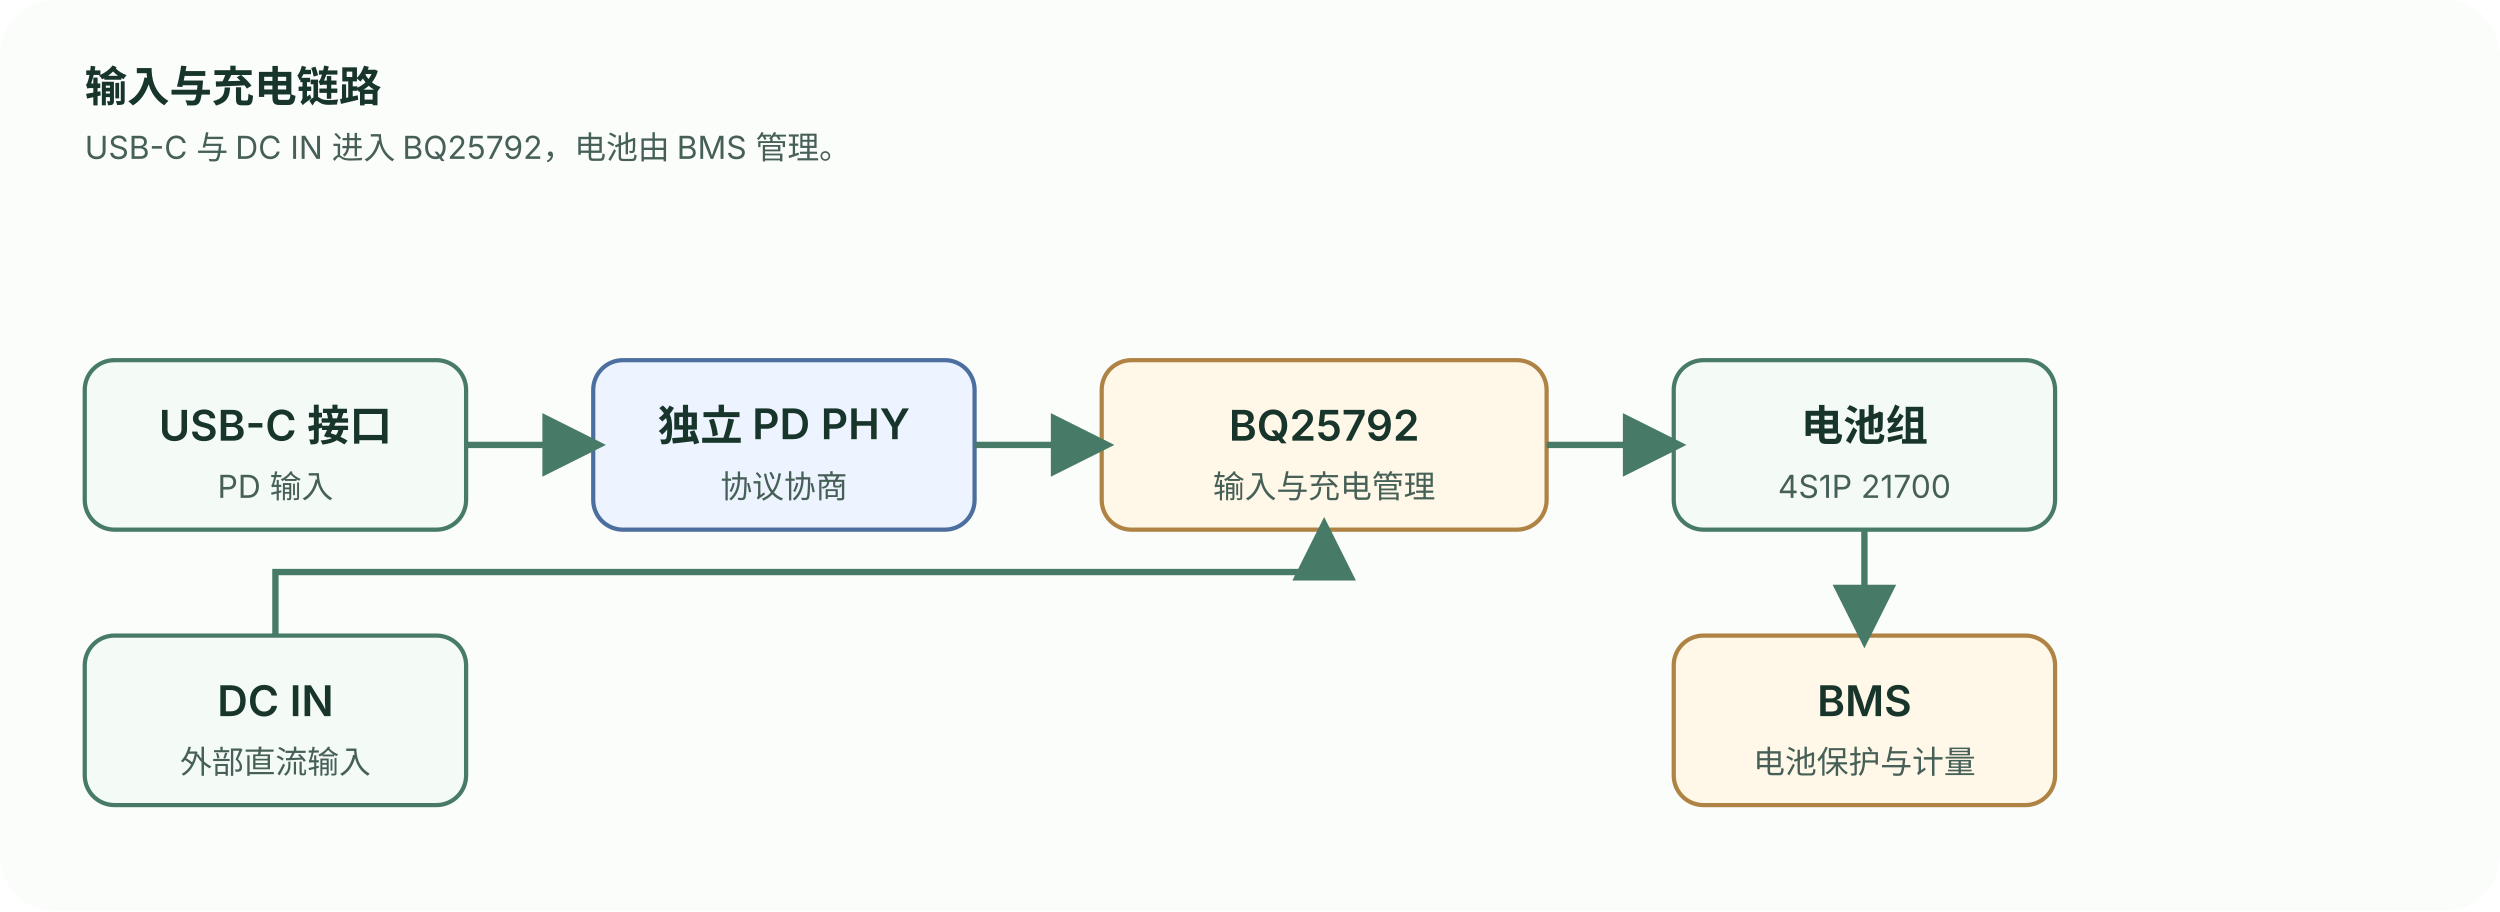
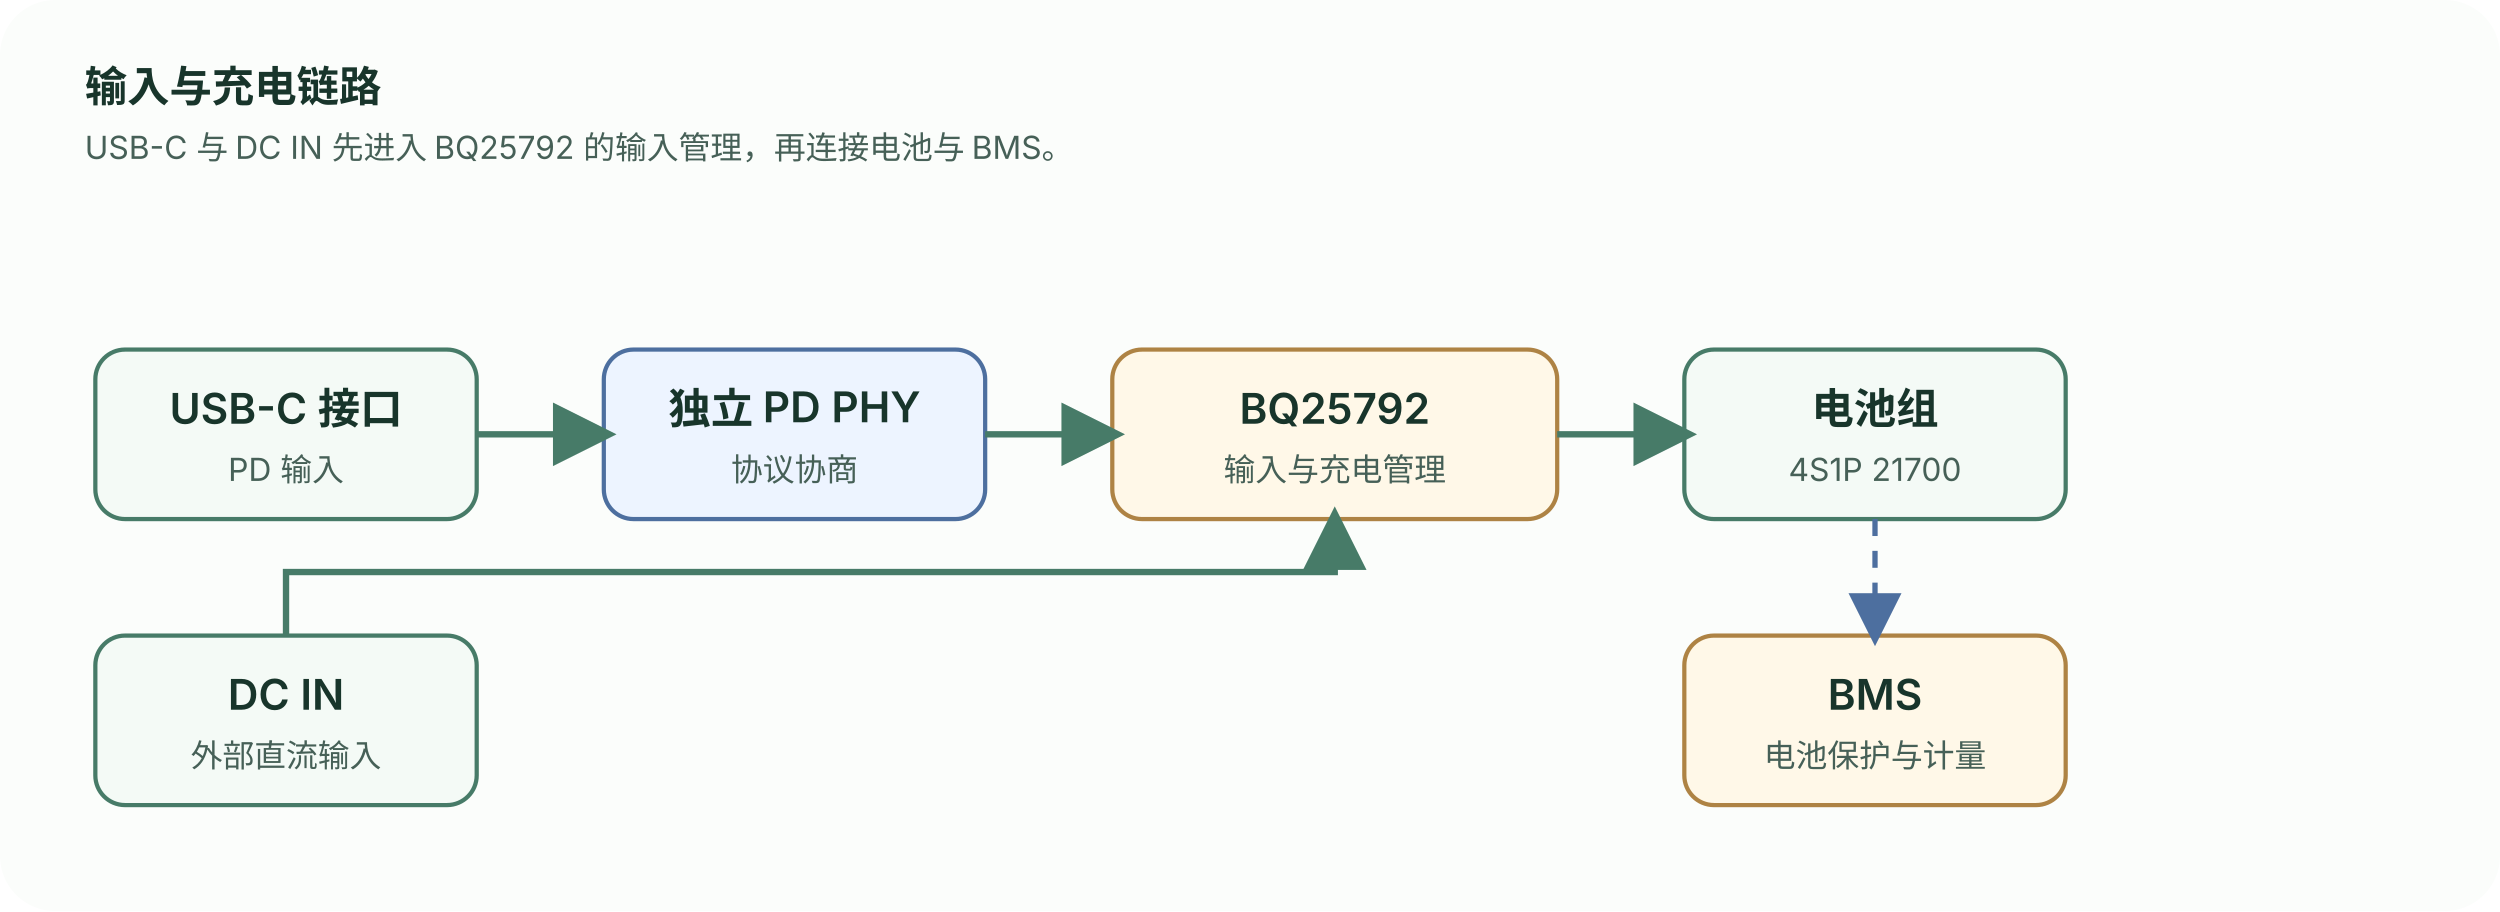
<svg xmlns="http://www.w3.org/2000/svg" viewBox="0 0 1180 430" role="img" aria-labelledby="title desc">
  <defs>
-     <marker id="arrow" markerWidth="10" markerHeight="10" refX="8" refY="5" orient="auto">
-       <path d="m0 0 10 5-10 5z" class="arrow" />
+     <marker id="arrow-green" markerWidth="10" markerHeight="10" refX="8" refY="5" orient="auto">
+       <path d="m0 0 10 5-10 5z" class="arrow-green" />
    </marker>
-     <style>.bg{fill:#fbfdfb}.box{fill:#f4faf6;stroke:#477b68;stroke-width:2}.power{fill:#fff8e8;stroke:#ae8344;stroke-width:2}.control{fill:#edf4ff;stroke:#4d6f9f;stroke-width:2}.label{font:600 20px -apple-system,BlinkMacSystemFont,"Noto Sans SC",sans-serif;fill:#18352b}.small{font:15px -apple-system,BlinkMacSystemFont,"Noto Sans SC",sans-serif;fill:#466057}.arrow{fill:#477b68}.line{stroke:#477b68;stroke-width:3;fill:none;marker-end:url(#arrow)}@media (prefers-color-scheme:dark){.bg{fill:#14211d}.box{fill:#1d3029;stroke:#78b99e}.power{fill:#342c1d;stroke:#d2ad68}.control{fill:#202d43;stroke:#8eaddb}.label{fill:#edf7f1}.small{fill:#b7cec2}.line{stroke:#78b99e}.arrow{fill:#78b99e}}</style>
+     <marker id="arrow-gold" markerWidth="10" markerHeight="10" refX="8" refY="5" orient="auto">
+       <path d="m0 0 10 5-10 5z" class="arrow-gold" />
+     </marker>
+     <marker id="arrow-blue" markerWidth="10" markerHeight="10" refX="8" refY="5" orient="auto">
+       <path d="m0 0 10 5-10 5z" class="arrow-blue" />
+     </marker>
+     <style>
+ .bg{fill:#fbfdfb}.box{fill:#f4faf6;stroke:#477b68;stroke-width:2}.power{fill:#fff8e8;stroke:#ae8344;stroke-width:2}.control{fill:#edf4ff;stroke:#4d6f9f;stroke-width:2}.group{fill:none;stroke:#b9cec3;stroke-width:2;stroke-dasharray:7 7}.label{font:600 20px -apple-system,BlinkMacSystemFont,"Noto Sans SC",sans-serif;fill:#18352b}.small{font:15px -apple-system,BlinkMacSystemFont,"Noto Sans SC",sans-serif;fill:#466057}.group-label{font:600 16px -apple-system,BlinkMacSystemFont,"Noto Sans SC",sans-serif;fill:#477b68}.wire{fill:none;stroke:#477b68;stroke-width:3;marker-end:url(#arrow-green)}.power-wire{fill:none;stroke:#ae8344;stroke-width:3;marker-end:url(#arrow-gold)}.state-wire{fill:none;stroke:#4d6f9f;stroke-width:2.5;stroke-dasharray:8 7;marker-end:url(#arrow-blue)}.arrow-green{fill:#477b68}.arrow-gold{fill:#ae8344}.arrow-blue{fill:#4d6f9f}
+ @media (prefers-color-scheme:dark){.bg{fill:#14211d}.box{fill:#1d3029;stroke:#78b99e}.power{fill:#342c1d;stroke:#d2ad68}.control{fill:#202d43;stroke:#8eaddb}.group{stroke:#536e62}.label{fill:#edf7f1}.small{fill:#b7cec2}.group-label{fill:#78b99e}.wire{stroke:#78b99e}.power-wire{stroke:#d2ad68}.state-wire{stroke:#8eaddb}.arrow-green{fill:#78b99e}.arrow-gold{fill:#d2ad68}.arrow-blue{fill:#8eaddb}}
+ </style>
  </defs>
  <rect width="1180" height="430" rx="26" class="bg" />
  <text x="40" y="48" class="label">输入与充电链路</text>
-   <text x="40" y="75" class="small">USB-C 与 DC IN 进入 BQ25792，电池由 BMS 管理。</text>
-   <rect x="40" y="170" width="180" height="80" rx="14" class="box" />
-   <text x="130.0" y="208" text-anchor="middle" class="label">USB-C 接口</text>
-   <text x="130.0" y="235" text-anchor="middle" class="small">PD 输入</text>
-   <rect x="280" y="170" width="180" height="80" rx="14" class="control" />
-   <text x="370.0" y="208" text-anchor="middle" class="label">独立 PD PHY</text>
-   <text x="370.0" y="235" text-anchor="middle" class="small">协议协商</text>
-   <rect x="520" y="170" width="210" height="80" rx="14" class="power" />
-   <text x="625.0" y="208" text-anchor="middle" class="label">BQ25792</text>
-   <text x="625.0" y="235" text-anchor="middle" class="small">输入与充电管理</text>
-   <rect x="790" y="170" width="180" height="80" rx="14" class="box" />
-   <text x="880.0" y="208" text-anchor="middle" class="label">电池组</text>
-   <text x="880.0" y="235" text-anchor="middle" class="small">4S1P 21700</text>
-   <rect x="40" y="300" width="180" height="80" rx="14" class="box" />
-   <text x="130.0" y="338" text-anchor="middle" class="label">DC IN</text>
-   <text x="130.0" y="365" text-anchor="middle" class="small">外部直流输入</text>
-   <rect x="790" y="300" width="180" height="80" rx="14" class="power" />
-   <text x="880.0" y="338" text-anchor="middle" class="label">BMS</text>
-   <text x="880.0" y="365" text-anchor="middle" class="small">电池保护与计量</text>
-   <path d="M220 210h60" class="line" />
-   <path d="M460 210h60" class="line" />
-   <path d="M730 210h60" class="line" />
-   <path d="M130 300V270H625V250" class="line" />
-   <path d="M880 250v50" class="line" />
+   <text x="40" y="75" class="small">USB-C 与 DC IN 先进入 BQ25792 的输入管理，再连接电池与 BMS。</text>
+   <rect x="45" y="165" width="180" height="80" rx="14" class="box" />
+   <text x="135.0" y="200.0" text-anchor="middle" class="label">USB-C 接口</text>
+   <text x="135.0" y="227.0" text-anchor="middle" class="small">PD 输入</text>
+   <rect x="285" y="165" width="180" height="80" rx="14" class="control" />
+   <text x="375.0" y="200.0" text-anchor="middle" class="label">独立 PD PHY</text>
+   <text x="375.0" y="227.0" text-anchor="middle" class="small">协议协商</text>
+   <rect x="525" y="165" width="210" height="80" rx="14" class="power" />
+   <text x="630.0" y="200.0" text-anchor="middle" class="label">BQ25792</text>
+   <text x="630.0" y="227.0" text-anchor="middle" class="small">输入与充电管理</text>
+   <rect x="795" y="165" width="180" height="80" rx="14" class="box" />
+   <text x="885.0" y="200.0" text-anchor="middle" class="label">电池组</text>
+   <text x="885.0" y="227.0" text-anchor="middle" class="small">4S1P 21700</text>
+   <rect x="45" y="300" width="180" height="80" rx="14" class="box" />
+   <text x="135.0" y="335.0" text-anchor="middle" class="label">DC IN</text>
+   <text x="135.0" y="362.0" text-anchor="middle" class="small">外部直流输入</text>
+   <rect x="795" y="300" width="180" height="80" rx="14" class="power" />
+   <text x="885.0" y="335.0" text-anchor="middle" class="label">BMS</text>
+   <text x="885.0" y="362.0" text-anchor="middle" class="small">电池保护与计量</text>
+   <path d="M225 205H285" class="wire" />
+   <path d="M465 205H525" class="wire" />
+   <path d="M735 205H795" class="wire" />
+   <path d="M135 300V270H630V245" class="wire" />
+   <path d="M885 245V300" class="state-wire" />
</svg>
